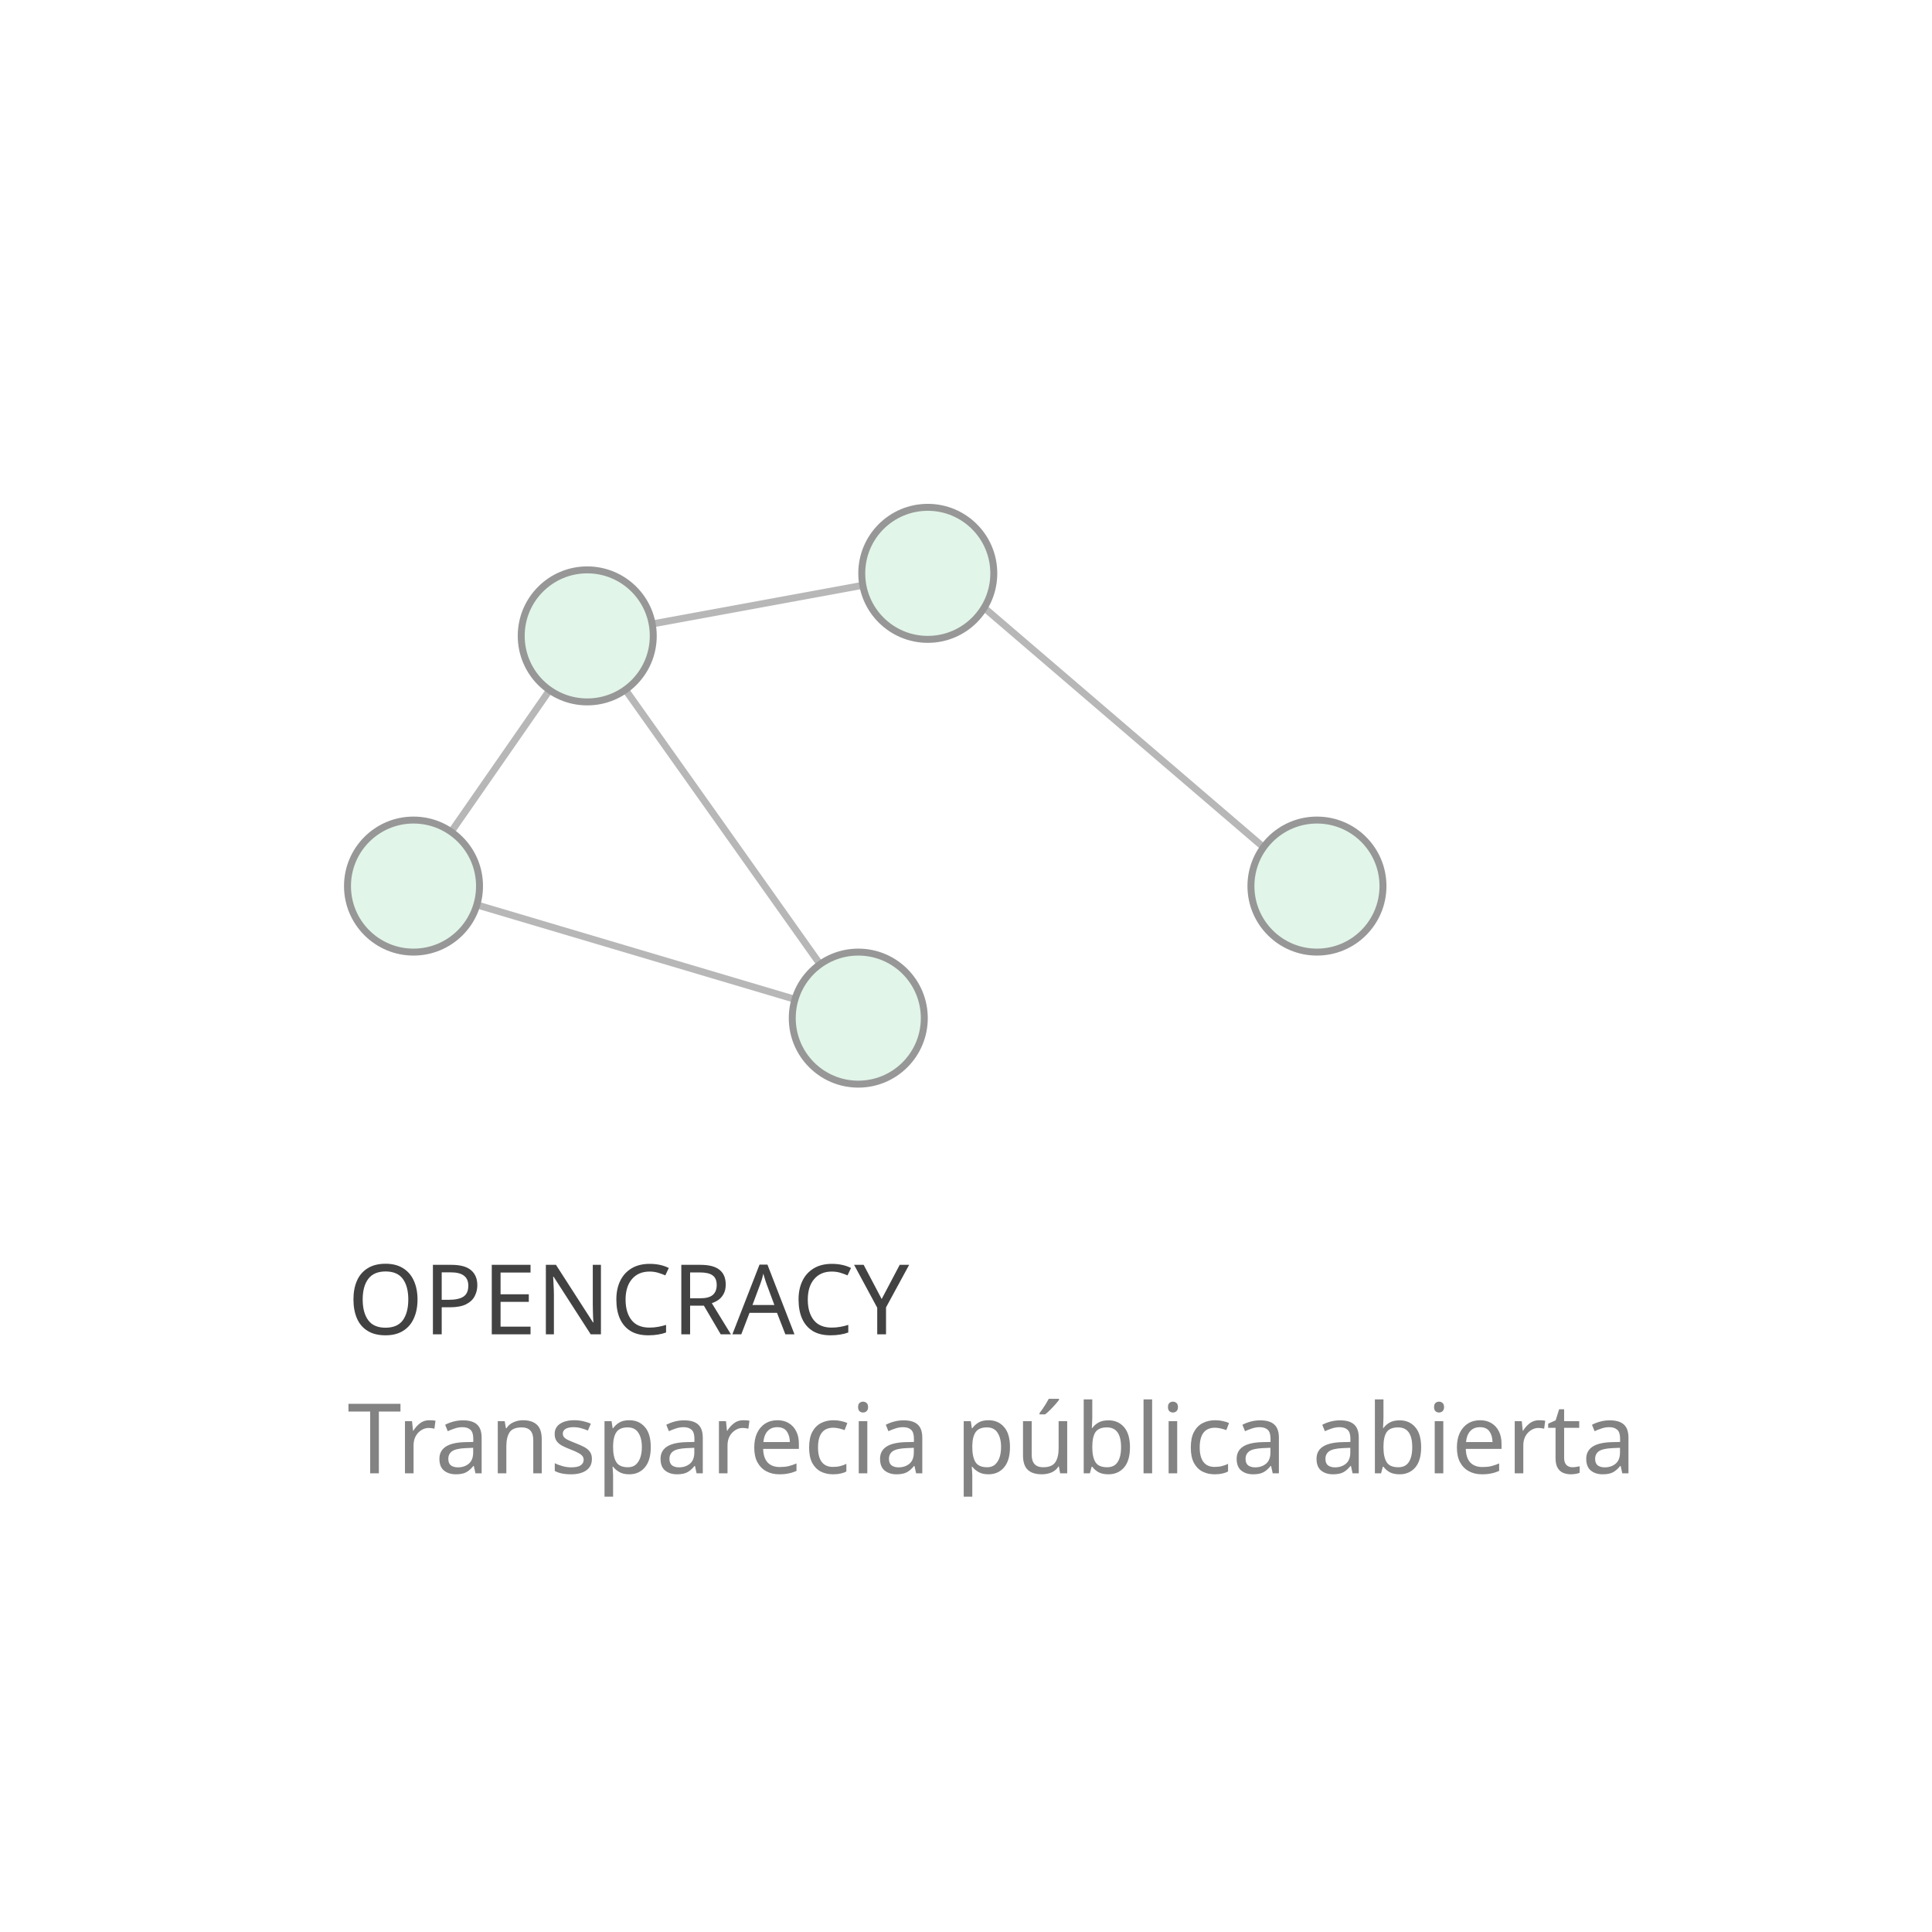
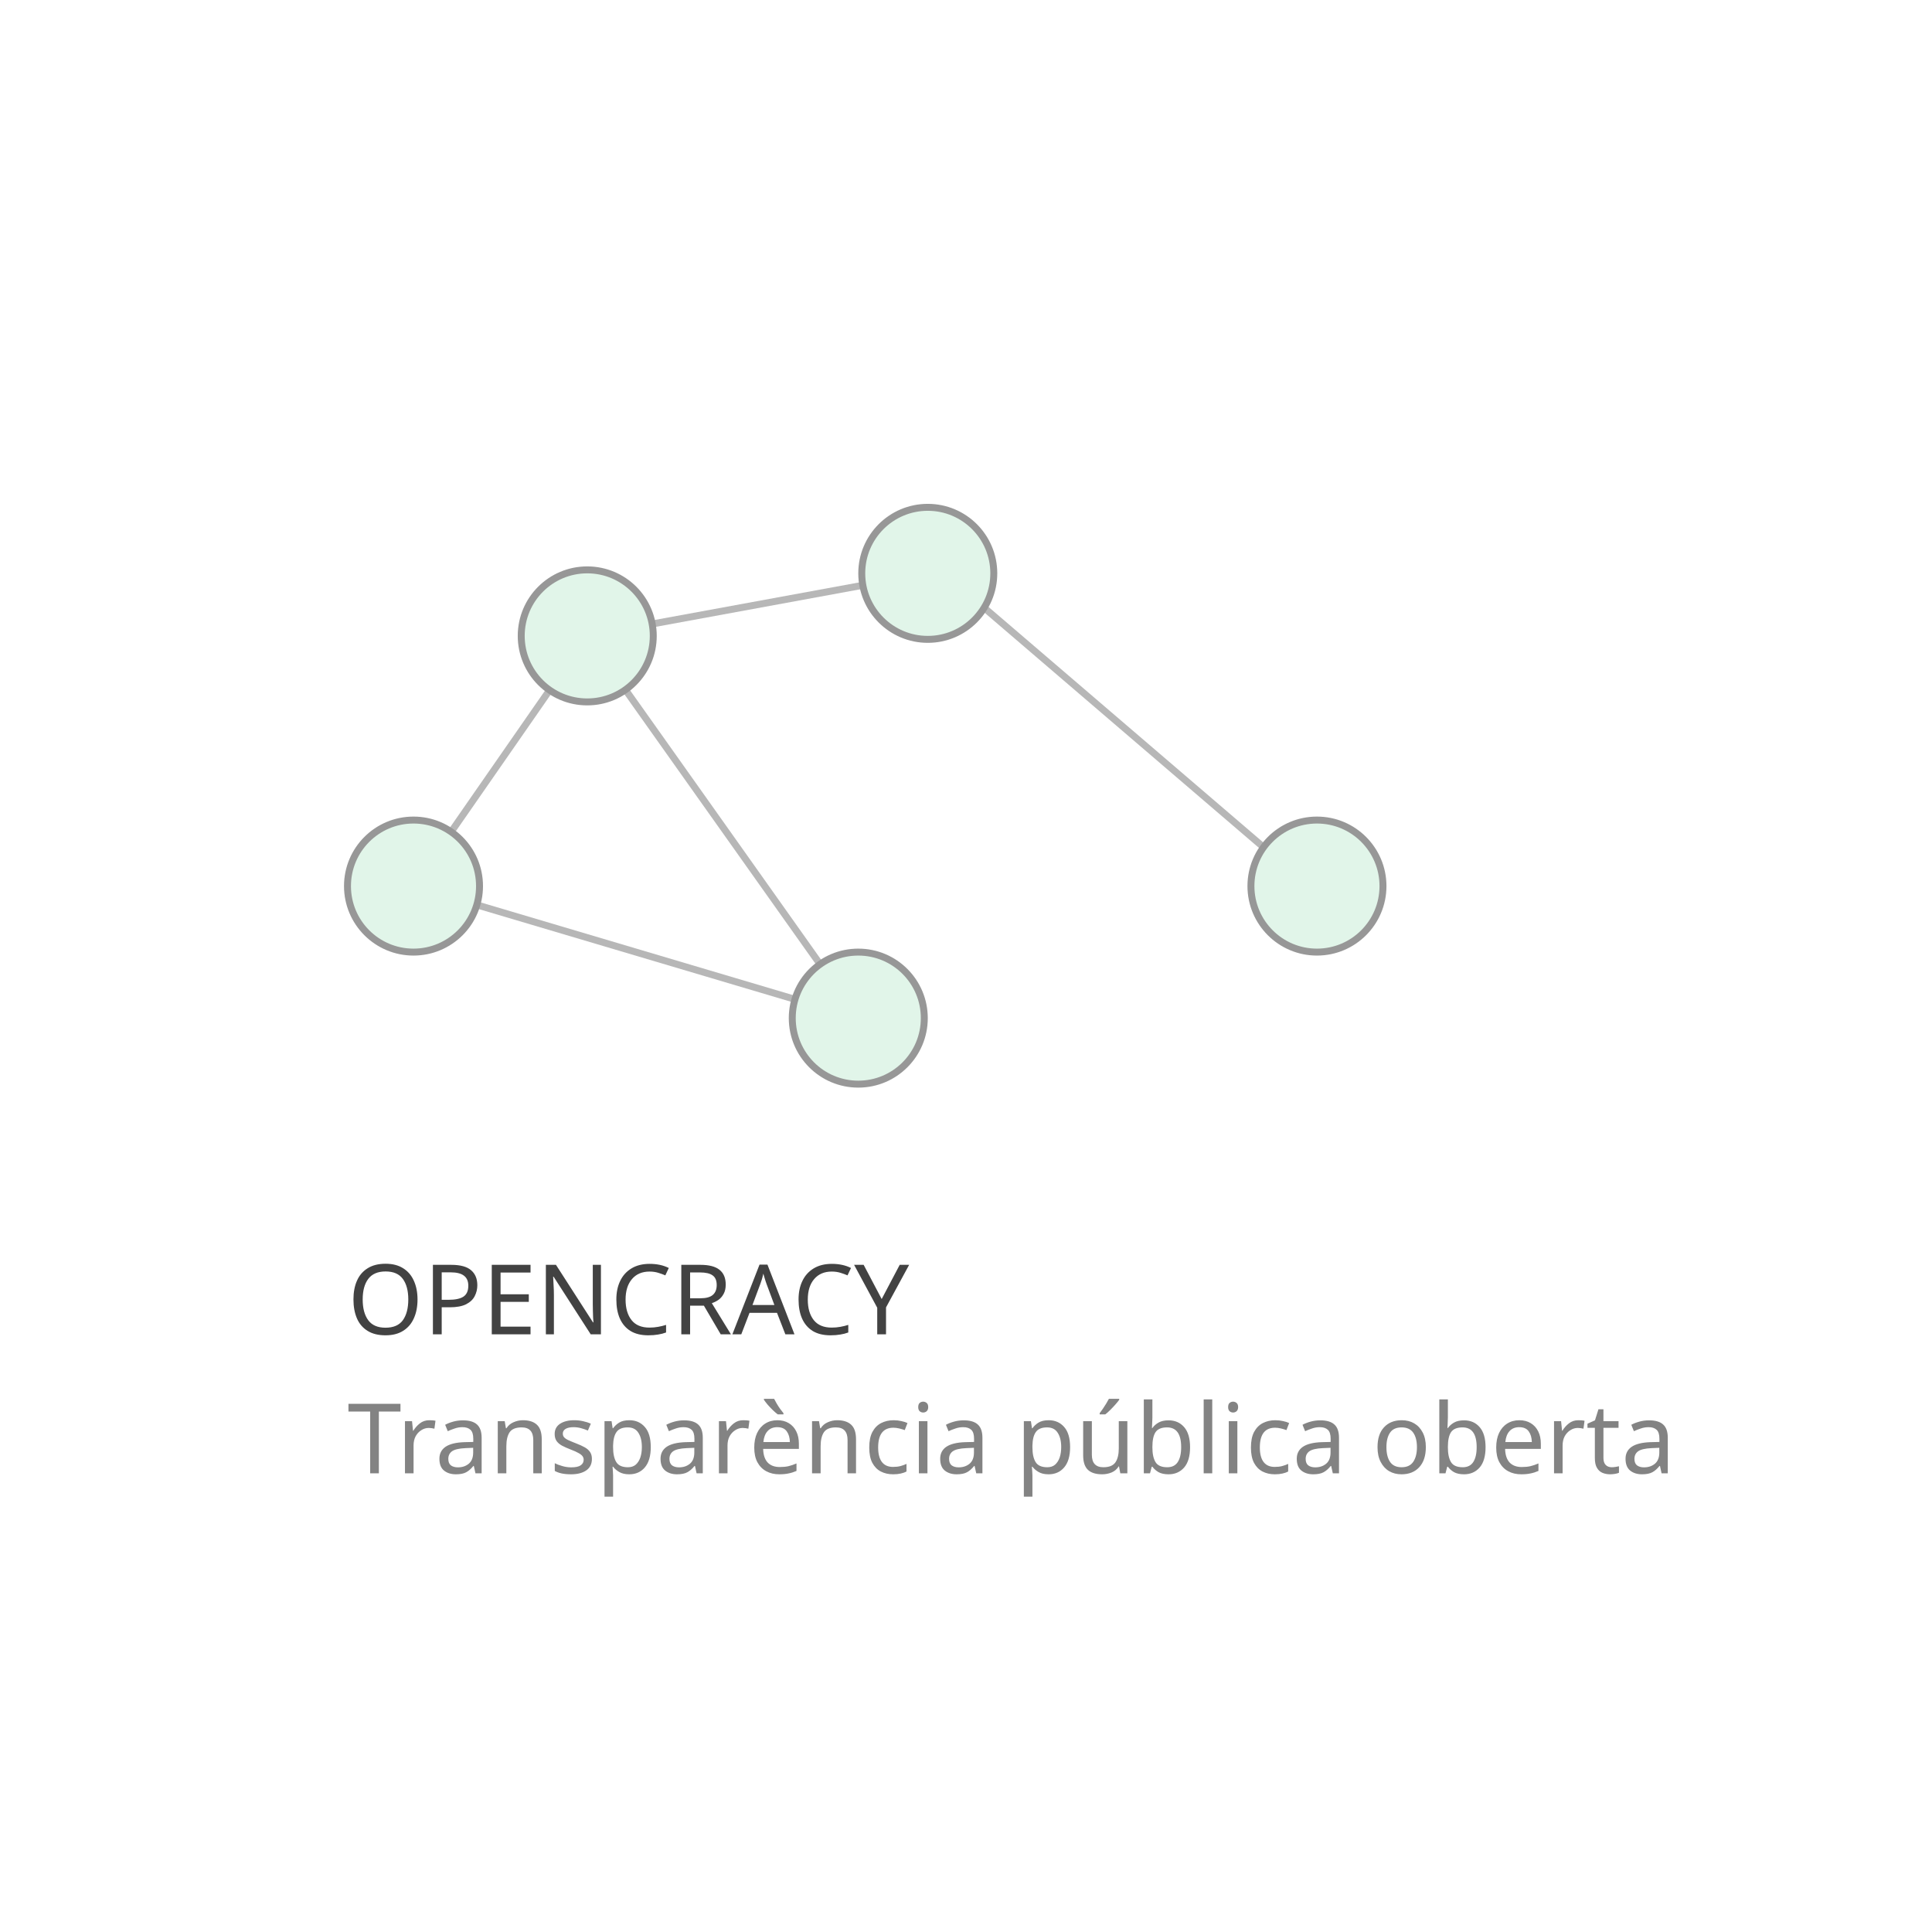
<svg xmlns="http://www.w3.org/2000/svg" width="278px" height="278px" viewBox="0 0 278 278" version="1.1">
  <defs />
  <g id="Page-1" stroke="none" stroke-width="1" fill="none" fill-rule="evenodd">
    <g id="LOGO-DRAFT">
      <g id="Connections" transform="translate(59, 22)" stroke="#B7B7B7" stroke-linecap="square">
        <path d="M0.5,105.5 L64.5,124.5" id="Line" />
        <path d="M25.5,69.5 L64.5,124.5" id="Line" />
        <path d="M0.5,105.5 L25.5,69.5" id="Line" />
        <path d="M25.5,69.5 L74.5,60.5" id="Line" />
        <path d="M74.5,58.5 L130.5,106.5" id="Line" />
      </g>
      <g id="Nodes" transform="translate(50, 13)" stroke="#979797" fill="#E1F5E9">
        <circle id="Oval-1" cx="73.5" cy="133.5" r="9.5" />
        <circle id="Oval-1-Copy" cx="9.5" cy="114.5" r="9.5" />
        <circle id="Oval-1-Copy-2" cx="139.5" cy="114.5" r="9.5" />
        <circle id="Oval-1-Copy-3" cx="83.5" cy="69.5" r="9.5" />
        <circle id="Oval-1-Copy-4" cx="34.5" cy="78.5" r="9.5" />
      </g>
      <text id="OPENCRACY" font-family="Wawati SC" font-size="14" font-weight="normal" line-spacing="20" fill="#424242">
        <tspan x="50" y="192">OPENCRACY</tspan>
      </text>
-       <text id="Transparecia-pública" font-family="Arial Unicode MS" font-size="14" font-weight="normal" line-spacing="20" fill="#838383">
-         <tspan x="50" y="212">Transparecia pública abierta</tspan>
+       <text id="Transparència-públic" font-family="Arial Unicode MS" font-size="14" font-weight="normal" line-spacing="20" fill="#838383">
+         <tspan x="50" y="212">Transparència pública oberta</tspan>
      </text>
    </g>
  </g>
</svg>
